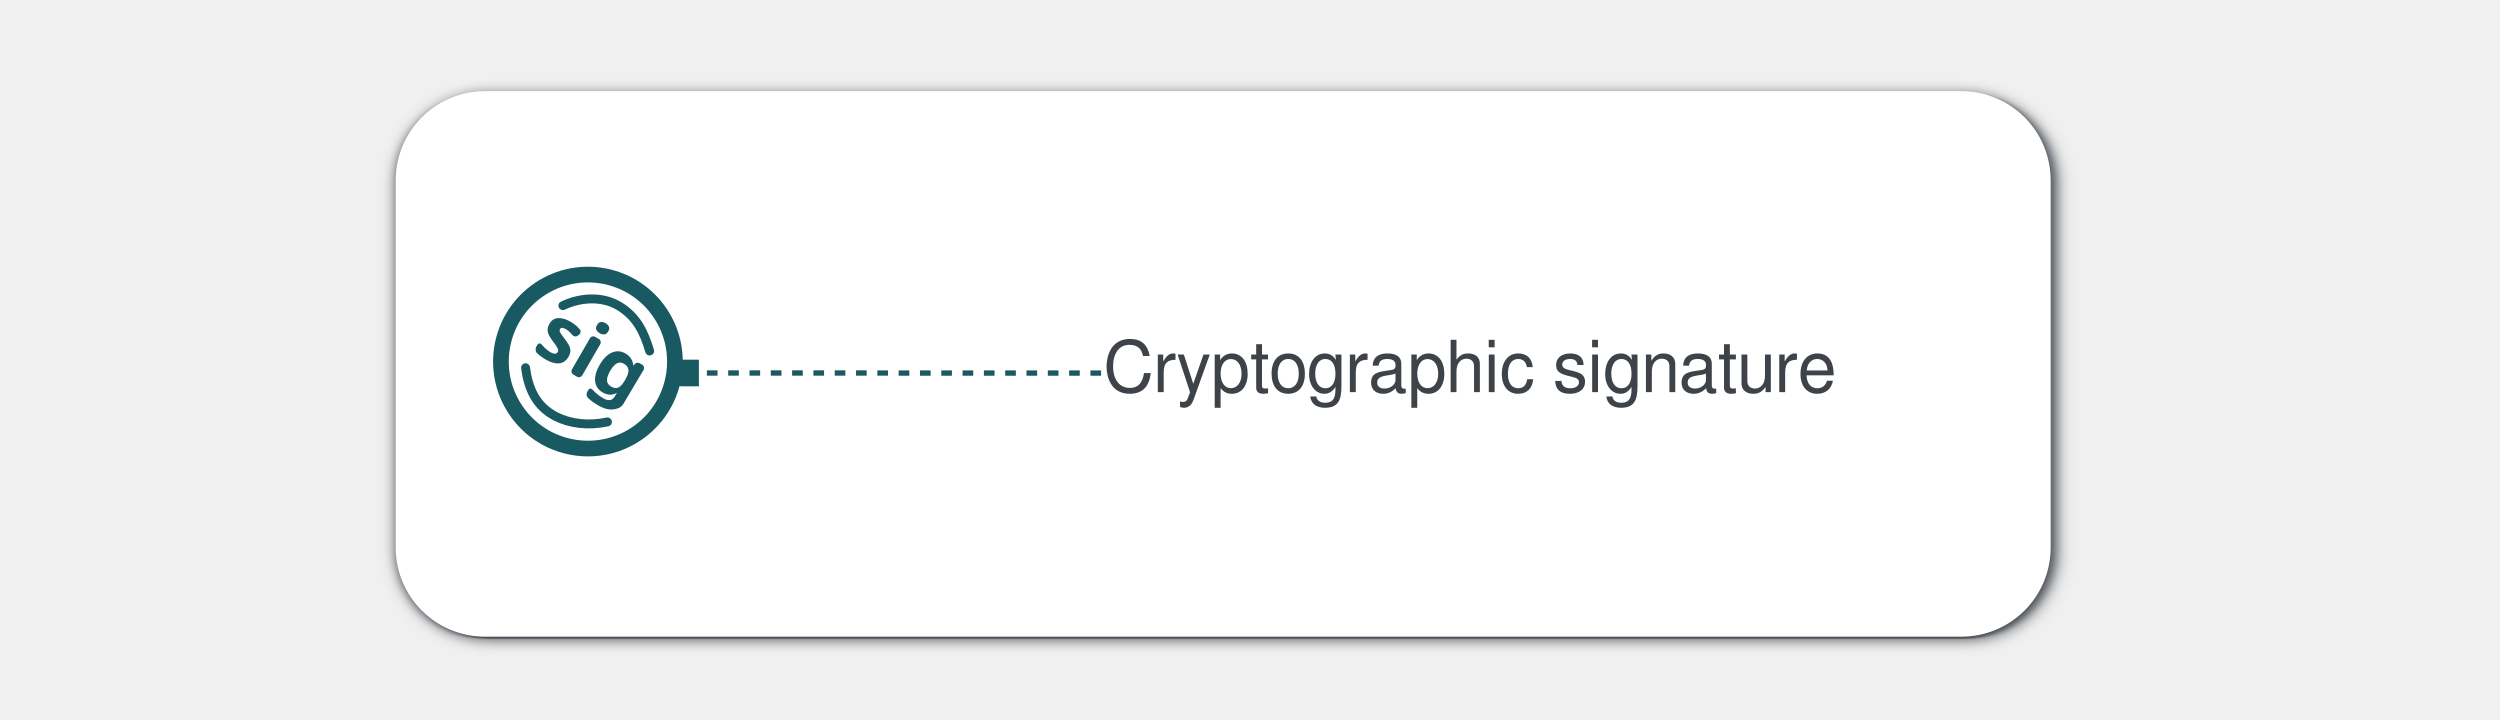
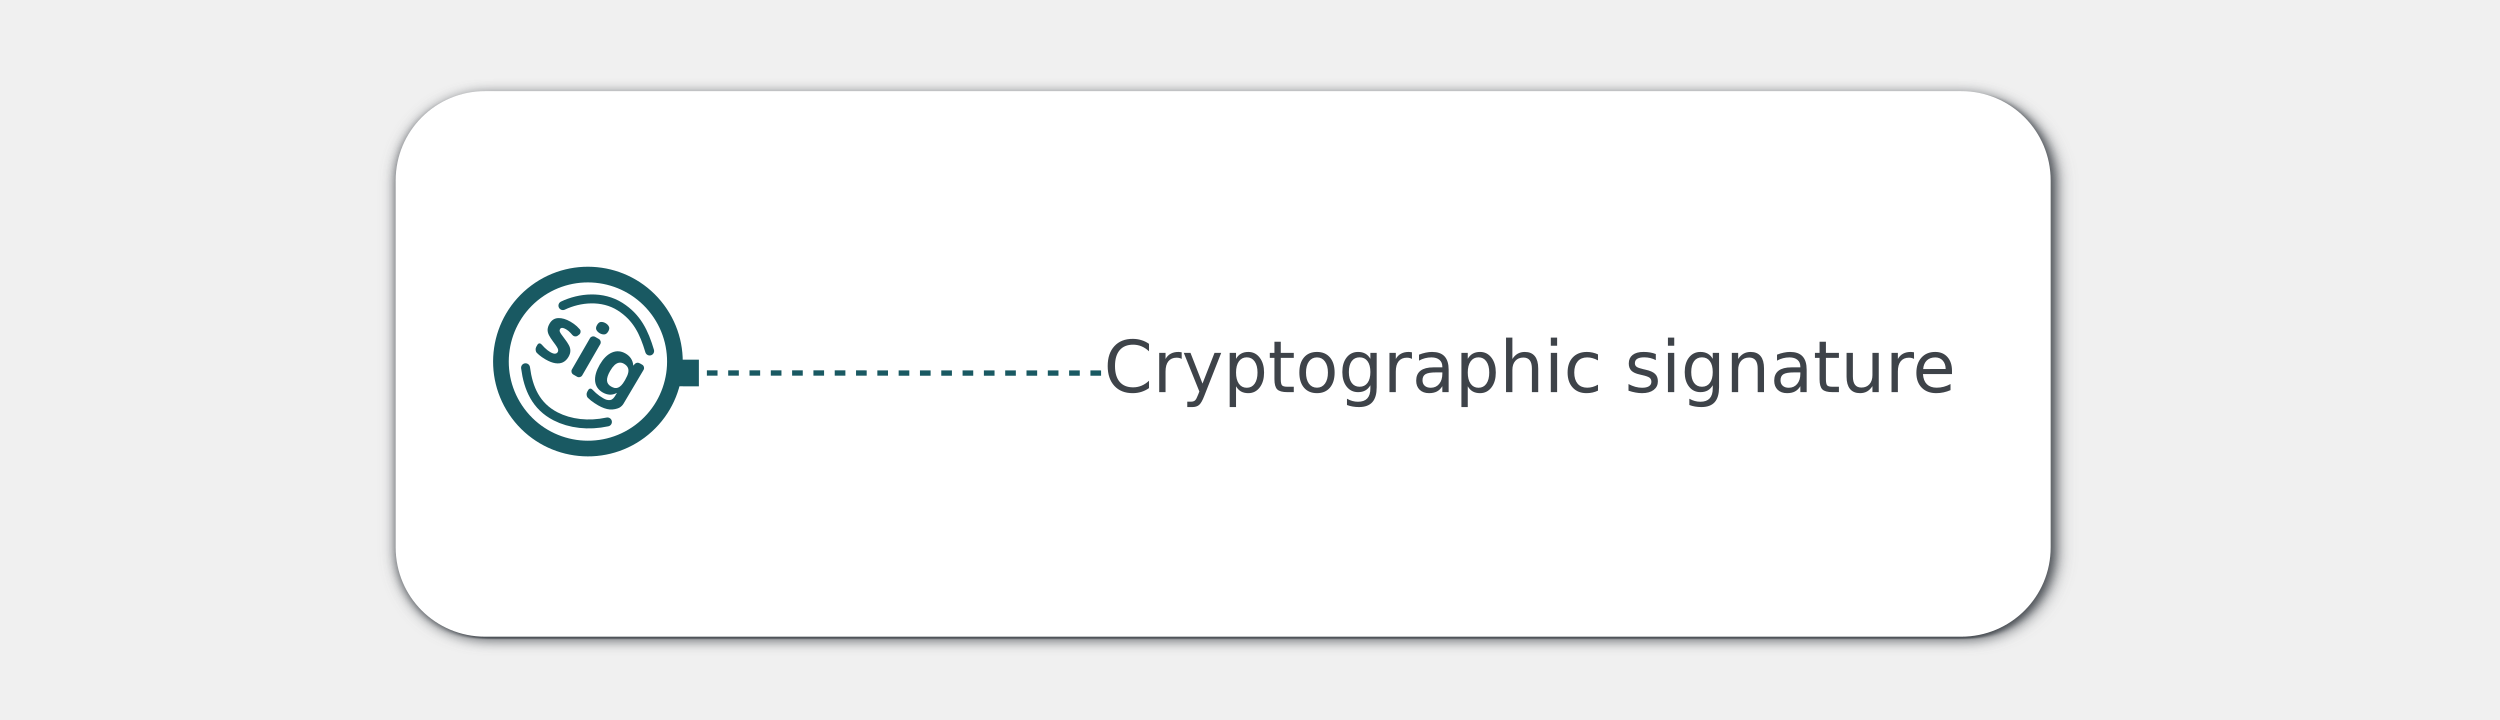
<svg xmlns="http://www.w3.org/2000/svg" viewBox="0 0 657.022 189.171" version="1.1" id="svg1" width="657.022" height="189.171" xml:space="preserve">
  <defs id="defs1">
    <linearGradient id="swatch251">
      <stop style="stop-color:#195962;stop-opacity:1;" offset="0" id="stop251" />
    </linearGradient>
    <marker style="overflow:visible" id="Square-4" refX="0" refY="0" orient="auto" markerWidth="1" markerHeight="1" viewBox="0 0 1 1" preserveAspectRatio="xMidYMid">
      <path transform="scale(0.5)" style="fill:context-stroke;fill-rule:evenodd;stroke:none" d="M -5,-5 V 5 H 5 V -5 Z" id="path18-3" />
    </marker>
    <filter style="color-interpolation-filters:sRGB" id="filter90-2-0-5" x="-0.019" y="-0.029" width="1.041" height="1.066">
      <feFlood result="flood" in="SourceGraphic" flood-opacity="0.796" flood-color="rgb(62,67,73)" id="feFlood89-3-6-2" />
      <feGaussianBlur result="blur" in="SourceGraphic" stdDeviation="2.132 0" id="feGaussianBlur89-7-8-5" />
      <feOffset result="offset" in="blur" dx="1" dy="1" id="feOffset89-5-9-4" />
      <feComposite result="comp1" operator="in" in="flood" in2="offset" id="feComposite89-9-2-7" />
      <feComposite result="fbSourceGraphic" operator="over" in="SourceGraphic" in2="comp1" id="feComposite90-2-6-4" />
      <feColorMatrix result="fbSourceGraphicAlpha" in="fbSourceGraphic" values="0 0 0 -1 0 0 0 0 -1 0 0 0 0 -1 0 0 0 0 1 0" id="feColorMatrix90-2-6-4" />
      <feFlood id="feFlood90-8-4-3" result="flood" in="fbSourceGraphic" flood-opacity="0.796" flood-color="rgb(62,67,73)" />
      <feGaussianBlur id="feGaussianBlur90-9-9-0" result="blur" in="fbSourceGraphic" stdDeviation="3" />
      <feOffset id="feOffset90-7-5-7" result="offset" in="blur" dx="1" dy="1" />
      <feComposite id="feComposite91-3-0-8" result="comp1" operator="in" in="flood" in2="offset" />
      <feComposite id="feComposite92-6-4-6" result="comp2" operator="over" in="fbSourceGraphic" in2="comp1" />
    </filter>
  </defs>
  <g id="layer18" style="display:inline" transform="translate(-2435.512,2102.386)">
    <g id="layer25">
      <path style="display:inline;fill:#ffffff;fill-opacity:1;stroke:none;stroke-width:1.312;stroke-linecap:butt;stroke-linejoin:miter;stroke-dasharray:none;stroke-dashoffset:0;stroke-opacity:1;paint-order:fill markers stroke;filter:url(#filter90-2-0-5)" id="rect65-7-3" width="642.644" height="250.328" x="825.708" y="875.026" transform="matrix(0.6768162,0,0,0.5727138,1980.642,-2579.568)" d="m 860.416,875.026 h 573.228 c 19.228,0 34.708,18.293 34.708,41.017 v 168.295 c 0,22.723 -15.48,41.017 -34.708,41.017 H 860.416 c -19.228,0 -34.708,-18.293 -34.708,-41.017 V 916.042 c 0,-22.723 15.48,-41.017 34.708,-41.017 z" ry="41.017" rx="34.708" />
      <g id="g10-8-7-3-0-9" transform="matrix(0.5505091,0.3333672,-0.3333672,0.5505091,2745.154,-2546.334)" style="display:inline;fill:#c83737;stroke-width:1.7;stroke-dasharray:none">
        <circle style="fill:#ffffff;fill-opacity:1;stroke:none;stroke-width:14.841;stroke-linecap:square;stroke-dasharray:none;stroke-dashoffset:0;stroke-opacity:1;paint-order:fill markers stroke" id="path73-6-7-4-9" cx="228.229" cy="841.32" transform="rotate(0.01535728)" r="33.172" />
        <path id="path3-6-9-0-8-3" style="font-variation-settings:'wght' 700;fill:none;stroke:#195962;stroke-width:6.402;stroke-linecap:round;stroke-linejoin:round;paint-order:markers fill stroke" d="m 563.525,693.289 a 35.521,35.521 0 0 1 -35.521,35.521 35.521,35.521 0 0 1 -35.521,-35.521 35.521,35.521 0 0 1 35.521,-35.521 35.521,35.521 0 0 1 35.521,35.521 z" transform="rotate(22.15226)" />
        <g id="g9-2-1-6-0-6" transform="translate(-1.321944,-1.602773)">
          <path d="m 221.151,845.272 c 0.025,1.194 -0.237,2.221 -0.784,3.079 -0.548,0.837 -1.382,1.484 -2.502,1.941 -1.12,0.457 -2.516,0.703 -4.188,0.737 -1.238,0.025 -2.303,-0.04 -3.197,-0.195 -0.41,-0.061 -0.82,-0.145 -1.23,-0.252 -0.819,-0.213 -1.47,-1.161 -1.488,-2.007 l -0.019,-0.942 c -0.017,-0.846 0.598,-1.255 1.402,-0.991 0.541,0.178 1.102,0.335 1.683,0.47 1.113,0.26 2.093,0.381 2.94,0.363 0.955,-0.02 1.626,-0.175 2.011,-0.465 0.407,-0.291 0.606,-0.664 0.596,-1.12 -0.006,-0.304 -0.099,-0.574 -0.277,-0.809 -0.157,-0.236 -0.51,-0.5 -1.059,-0.793 -0.549,-0.293 -1.404,-0.666 -2.564,-1.121 -1.117,-0.455 -2.039,-0.903 -2.765,-1.345 -0.726,-0.463 -1.27,-1.017 -1.631,-1.661 -0.361,-0.666 -0.552,-1.498 -0.572,-2.497 -0.034,-1.65 0.581,-2.901 1.846,-3.752 1.264,-0.851 2.96,-1.299 5.088,-1.342 1.107,-0.023 2.163,0.064 3.166,0.261 0.552,0.108 1.116,0.259 1.69,0.453 0.802,0.27 1.174,1.197 0.861,1.983 l -0.265,0.666 c -0.313,0.787 -1.2,1.163 -2.002,0.892 -0.361,-0.122 -0.713,-0.232 -1.057,-0.329 -0.787,-0.245 -1.582,-0.359 -2.386,-0.342 -0.717,0.015 -1.257,0.124 -1.623,0.326 -0.343,0.203 -0.511,0.499 -0.503,0.89 0.006,0.282 0.098,0.541 0.277,0.776 0.2,0.213 0.563,0.445 1.089,0.695 0.548,0.249 1.348,0.581 2.399,0.994 1.029,0.392 1.917,0.808 2.665,1.249 0.747,0.419 1.323,0.961 1.728,1.626 0.426,0.643 0.65,1.496 0.672,2.56 z m 8.406,-11.152 0.301,14.719 c 0.017,0.846 -0.655,1.546 -1.501,1.564 l -1.788,0.037 c -0.846,0.017 -1.546,-0.655 -1.564,-1.501 l -0.301,-14.719 c -0.017,-0.846 0.655,-1.546 1.501,-1.564 l 1.788,-0.037 c 0.846,-0.017 1.546,0.655 1.564,1.501 z m -2.584,-8.453 c 0.717,-0.015 1.339,0.146 1.867,0.483 0.528,0.315 0.801,0.929 0.82,1.841 0.018,0.89 -0.23,1.514 -0.744,1.873 -0.514,0.358 -1.129,0.544 -1.846,0.559 -0.738,0.015 -1.372,-0.146 -1.9,-0.482 -0.507,-0.337 -0.769,-0.951 -0.787,-1.841 -0.019,-0.912 0.218,-1.536 0.711,-1.872 0.514,-0.358 1.14,-0.545 1.878,-0.56 z m 13.392,6.373 c 1.086,-0.022 2.067,0.175 2.945,0.591 0.877,0.416 1.629,1.053 2.255,1.909 l 0.13,-0.003 c 0.053,-1.622 0.927,-2.075 1.825,-2.093 l 1.039,-0.021 c 0.846,-0.017 1.546,0.655 1.564,1.501 l 0.15,16.176 c 0.006,0.639 -0.235,1.623 -0.665,2.284 -0.43,0.66 -1.62,1.938 -2.932,2.551 -1.312,0.635 -2.945,0.973 -4.899,1.013 -1.259,0.026 -2.433,-0.026 -3.522,-0.156 -0.564,-0.069 -1.123,-0.171 -1.677,-0.307 -0.822,-0.202 -1.48,-1.129 -1.498,-1.975 l -0.017,-0.811 c -0.017,-0.846 0.605,-1.272 1.417,-1.034 0.633,0.186 1.275,0.333 1.927,0.442 1.177,0.215 2.374,0.31 3.59,0.285 1.259,-0.026 1.981,-0.203 2.813,-0.83 0.832,-0.628 0.893,-1.808 0.886,-2.767 -0.007,-0.96 -0.011,-0.896 0.005,-1.2 l -0.093,0.142 c -0.589,0.946 -1.302,1.634 -2.141,2.064 -0.838,0.43 -1.79,0.656 -2.854,0.678 -2.106,0.043 -3.773,-0.726 -5,-2.309 -1.206,-1.605 -1.838,-3.851 -1.898,-6.739 -0.06,-2.91 0.502,-5.191 1.685,-6.845 1.183,-1.653 2.838,-2.502 4.966,-2.546 z m 1.612,3.91 c -0.76,0.016 -1.396,0.235 -1.909,0.658 -0.491,0.401 -0.859,1.006 -1.103,1.815 -0.223,0.787 -0.322,1.777 -0.298,2.971 0.036,1.781 0.346,3.11 0.929,3.989 0.582,0.857 1.471,1.273 2.665,1.249 0.63,-0.013 1.171,-0.1 1.624,-0.261 0.452,-0.183 0.816,-0.462 1.091,-0.837 0.296,-0.397 0.514,-0.901 0.653,-1.512 0.14,-0.611 0.2,-1.351 0.183,-2.219 l -0.012,-0.586 c -0.026,-1.281 -0.178,-2.31 -0.454,-3.086 -0.277,-0.776 -0.69,-1.333 -1.24,-1.669 -0.55,-0.358 -1.26,-0.528 -2.128,-0.51 z" style="font-size:13.26px;font-family:'Noto Sans';-inkscape-font-specification:'Noto Sans, @wght=700';font-variation-settings:'wght' 700;display:inline;fill:#195962;stroke-width:10.859;stroke-linecap:round;stroke-linejoin:round;paint-order:markers fill stroke" id="path1-2-8-1-9-4-0" />
          <path id="path4-4-9-2-29-5" style="font-variation-settings:'wght' 700;display:inline;fill:none;stroke:#195962;stroke-width:3.648;stroke-linecap:round;stroke-linejoin:round;stroke-opacity:1;paint-order:markers fill stroke" d="m 208.36,828.561 c 4.202,-6.402 11.679,-11.915 20.2,-11.73 8.206,0.178 13.833,3.914 19.701,9.241" />
          <path id="path4-6-7-0-1-61-0" style="font-variation-settings:'wght' 700;display:inline;fill:none;stroke:#195962;stroke-width:3.648;stroke-linecap:round;stroke-linejoin:round;stroke-opacity:1;paint-order:markers fill stroke" d="m 248.514,859.77 c -5.733,5.43 -12.714,8.566 -19.296,9.021 -8.966,0.62 -15.419,-3.919 -20.768,-10.625" />
        </g>
      </g>
      <path style="display:inline;fill:none;fill-opacity:1;stroke:#195962;stroke-width:1.4;stroke-linecap:butt;stroke-linejoin:miter;stroke-dasharray:2.8, 2.8;stroke-dashoffset:0;stroke-opacity:1;marker-start:url(#Square-4);paint-order:fill markers stroke" d="m 2615.686,-2004.363 110.249,0.03" id="path252-3" />
-       <path style="font-weight:500;font-size:18.667px;font-family:Montserrat;-inkscape-font-specification:'Montserrat Medium';font-variation-settings:'wght' 500;fill:#3e4349;stroke-width:1.7;stroke-linecap:round;stroke-linejoin:round;paint-order:markers fill stroke" d="m 2755.41,-1984.87 c 0,2.781 1.232,7.075 6.141,7.075 3.323,0 5.189,-1.792 5.6,-5.395 h -1.792 c -0.411,2.576 -1.512,3.864 -3.789,3.864 -2.707,0 -4.424,-2.165 -4.424,-5.563 0,-3.491 1.643,-5.637 4.275,-5.637 2.203,0 3.285,1.008 3.677,2.912 h 1.773 c -0.541,-2.987 -2.259,-4.443 -5.245,-4.443 -4.965,0 -6.216,4.349 -6.216,7.187 z m 18.312,-1.773 v -1.587 c -0.261,-0.037 -0.392,-0.056 -0.597,-0.056 -1.008,0 -1.773,0.597 -2.669,2.053 v -1.773 h -1.437 v 9.781 h 1.568 v -5.077 c 0,-2.744 1.251,-3.304 3.136,-3.341 z m 7.429,-1.363 -2.707,7.616 -2.501,-7.616 h -1.661 l 3.304,9.819 -0.597,1.549 c -0.261,0.691 -0.597,0.952 -1.251,0.952 -0.224,0 -0.485,-0.037 -0.821,-0.112 v 1.4 c 0.317,0.168 0.635,0.243 1.045,0.243 1.064,0 1.979,-0.579 2.52,-2.016 l 4.349,-11.835 z m 2.987,13.851 h 1.568 v -5.096 c 0.821,1.008 1.736,1.456 3.005,1.456 2.52,0 4.181,-2.035 4.181,-5.152 0,-3.285 -1.605,-5.339 -4.2,-5.339 -1.325,0 -2.389,0.597 -3.117,1.755 v -1.475 h -1.437 z m 4.293,-12.675 c 1.717,0 2.837,1.512 2.837,3.845 0,2.221 -1.139,3.733 -2.837,3.733 -1.643,0 -2.725,-1.493 -2.725,-3.789 0,-2.296 1.083,-3.789 2.725,-3.789 z m 9.875,-1.176 h -1.605 v -2.688 h -1.549 v 2.688 h -1.325 v 1.269 h 1.325 v 7.392 c 0,0.989 0.672,1.549 1.885,1.549 0.373,0 0.747,-0.037 1.269,-0.131 v -1.307 c -0.205,0.056 -0.448,0.075 -0.747,0.075 -0.672,0 -0.859,-0.187 -0.859,-0.877 v -6.701 h 1.605 z m 5.339,-0.28 c -2.744,0 -4.405,1.96 -4.405,5.245 0,3.285 1.643,5.245 4.424,5.245 2.744,0 4.424,-1.96 4.424,-5.171 0,-3.379 -1.624,-5.32 -4.443,-5.32 z m 0.019,1.437 c 1.755,0 2.8,1.437 2.8,3.864 0,2.296 -1.083,3.752 -2.8,3.752 -1.736,0 -2.8,-1.437 -2.8,-3.808 0,-2.352 1.064,-3.808 2.8,-3.808 z m 9.576,9.053 c 1.232,0 2.091,-0.523 2.968,-1.755 v 0.504 c 0,2.24 -0.523,3.584 -2.725,3.584 -0.485,0 -2.109,-0.056 -2.371,-1.643 h -1.587 c 0.168,1.848 1.605,2.949 3.901,2.949 3.715,0 4.368,-2.277 4.368,-5.675 v -8.176 h -1.624 l 0.187,1.419 c -0.784,-1.157 -1.736,-1.699 -2.987,-1.699 -2.483,0 -4.163,2.165 -4.163,5.339 0,3.192 1.811,5.152 4.032,5.152 z m 0.299,-9.053 c 1.68,0 2.669,1.419 2.669,3.864 0,2.333 -1.008,3.752 -2.651,3.752 -1.699,0 -2.725,-1.437 -2.725,-3.808 0,-2.352 1.045,-3.808 2.707,-3.808 z m 11.2,0.205 v -1.587 c -0.261,-0.037 -0.392,-0.056 -0.597,-0.056 -1.008,0 -1.773,0.597 -2.669,2.053 v -1.773 h -1.437 v 9.781 h 1.568 v -5.077 c 0,-2.744 1.251,-3.304 3.136,-3.341 z m 1.363,1.531 h 1.568 c 0.131,-1.195 0.84,-1.736 2.296,-1.736 1.4,0 2.184,0.523 2.184,1.456 v 0.411 c 0,0.653 -0.392,0.933 -1.624,1.083 -2.856,0.373 -4.853,0.597 -4.853,3.211 0,1.773 1.232,2.893 3.211,2.893 1.232,0 2.221,-0.429 3.323,-1.437 0.112,0.989 0.597,1.437 1.605,1.437 0.317,0 0.56,-0.037 1.064,-0.168 v -1.176 c -0.168,0.037 -0.243,0.037 -0.336,0.037 -0.541,0 -0.84,-0.28 -0.84,-0.765 v -5.749 c 0,-1.736 -1.269,-2.669 -3.677,-2.669 -1.755,0 -3.827,0.523 -3.92,3.173 z m 3.117,5.955 c -1.213,0 -1.923,-0.579 -1.923,-1.568 0,-2.147 3.267,-1.605 4.853,-2.333 v 1.755 c 0,0.933 -1.083,2.147 -2.931,2.147 z m 7.149,5.003 h 1.568 v -5.096 c 0.821,1.008 1.736,1.456 3.005,1.456 2.52,0 4.181,-2.035 4.181,-5.152 0,-3.285 -1.605,-5.339 -4.2,-5.339 -1.325,0 -2.389,0.597 -3.117,1.755 v -1.475 h -1.437 z m 4.293,-12.675 c 1.717,0 2.837,1.512 2.837,3.845 0,2.221 -1.139,3.733 -2.837,3.733 -1.643,0 -2.725,-1.493 -2.725,-3.789 0,-2.296 1.083,-3.789 2.725,-3.789 z m 12.357,1.829 v 6.776 h 1.549 v -7.392 c 0,-1.643 -1.176,-2.669 -3.08,-2.669 -1.381,0 -2.221,0.429 -3.136,1.624 v -5.171 h -1.549 v 13.608 h 1.549 v -5.395 c 0,-1.997 1.045,-3.304 2.651,-3.304 0.803,0 2.016,0.392 2.016,1.923 z m 5.469,-3.005 h -1.549 v 9.781 h 1.549 z m 0,-3.827 h -1.568 v 1.96 h 1.568 z m 10.117,7.112 c -0.187,-2.333 -1.624,-3.565 -3.864,-3.565 -2.632,0 -4.349,2.091 -4.349,5.339 0,3.155 1.68,5.152 4.331,5.152 2.333,0 3.808,-1.4 3.995,-3.789 h -1.568 c -0.261,1.568 -1.064,2.352 -2.389,2.352 -1.717,0 -2.744,-1.4 -2.744,-3.715 0,-2.445 1.008,-3.901 2.707,-3.901 1.307,0 2.128,0.765 2.315,2.128 z m 7.616,3.584 h -1.643 c 0.075,2.259 1.344,3.341 3.901,3.341 2.464,0 4.032,-1.213 4.032,-3.099 0,-1.456 -0.821,-2.259 -2.763,-2.725 l -1.493,-0.355 c -1.269,-0.299 -1.811,-0.709 -1.811,-1.4 0,-0.896 0.803,-1.475 2.072,-1.475 1.251,0 1.923,0.541 1.96,1.568 h 1.643 c -0.019,-1.923 -1.288,-3.005 -3.547,-3.005 -2.277,0 -3.752,1.176 -3.752,2.987 0,1.531 0.784,2.259 3.099,2.819 l 1.456,0.355 c 1.083,0.261 1.512,0.653 1.512,1.363 0,0.915 -0.915,1.531 -2.277,1.531 -1.904,0 -2.259,-0.952 -2.389,-1.904 z m 9.725,-6.869 h -1.549 v 9.781 h 1.549 z m 0,-3.827 h -1.568 v 1.96 h 1.568 z m 5.936,14.037 c 1.232,0 2.091,-0.523 2.968,-1.755 v 0.504 c 0,2.24 -0.523,3.584 -2.725,3.584 -0.485,0 -2.109,-0.056 -2.371,-1.643 h -1.587 c 0.168,1.848 1.605,2.949 3.901,2.949 3.715,0 4.368,-2.277 4.368,-5.675 v -8.176 h -1.624 l 0.187,1.419 c -0.784,-1.157 -1.736,-1.699 -2.987,-1.699 -2.483,0 -4.163,2.165 -4.163,5.339 0,3.192 1.811,5.152 4.032,5.152 z m 0.299,-9.053 c 1.68,0 2.669,1.419 2.669,3.864 0,2.333 -1.008,3.752 -2.651,3.752 -1.699,0 -2.725,-1.437 -2.725,-3.808 0,-2.352 1.045,-3.808 2.707,-3.808 z m 6.496,-1.157 v 9.781 h 1.568 v -5.395 c 0,-1.997 1.045,-3.304 2.651,-3.304 1.232,0 2.016,0.747 2.016,1.923 v 6.776 h 1.549 v -7.392 c 0,-1.624 -1.213,-2.669 -3.099,-2.669 -1.456,0 -2.389,0.56 -3.248,1.923 v -1.643 z m 9.893,2.893 h 1.568 c 0.131,-1.195 0.84,-1.736 2.296,-1.736 1.4,0 2.184,0.523 2.184,1.456 v 0.411 c 0,0.653 -0.392,0.933 -1.624,1.083 -2.856,0.373 -4.853,0.597 -4.853,3.211 0,1.773 1.232,2.893 3.211,2.893 1.232,0 2.221,-0.429 3.323,-1.437 0.112,0.989 0.597,1.437 1.605,1.437 0.317,0 0.56,-0.037 1.064,-0.168 v -1.176 c -0.168,0.037 -0.243,0.037 -0.336,0.037 -0.541,0 -0.84,-0.28 -0.84,-0.765 v -5.749 c 0,-1.736 -1.269,-2.669 -3.677,-2.669 -1.755,0 -3.827,0.523 -3.92,3.173 z m 3.117,5.955 c -1.213,0 -1.923,-0.579 -1.923,-1.568 0,-2.147 3.267,-1.605 4.853,-2.333 v 1.755 c 0,0.933 -1.083,2.147 -2.931,2.147 z m 10.883,-8.848 h -1.605 v -2.688 h -1.549 v 2.688 h -1.325 v 1.269 h 1.325 v 7.392 c 0,0.989 0.672,1.549 1.885,1.549 0.373,0 0.747,-0.037 1.269,-0.131 v -1.307 c -0.205,0.056 -0.448,0.075 -0.747,0.075 -0.672,0 -0.859,-0.187 -0.859,-0.877 v -6.701 h 1.605 z m 9.277,9.781 v -9.781 h -1.549 v 5.544 c 0,1.997 -1.045,3.304 -2.669,3.304 -1.232,0 -2.016,-0.747 -2.016,-1.923 v -6.925 h -1.549 v 7.541 c 0,1.624 1.213,2.669 3.117,2.669 1.437,0 2.352,-0.504 3.267,-1.792 v 1.363 z m 6.944,-8.419 v -1.587 c -0.261,-0.037 -0.392,-0.056 -0.597,-0.056 -1.008,0 -1.773,0.597 -2.669,2.053 v -1.773 h -1.437 v 9.781 h 1.568 v -5.077 c 0,-2.744 1.251,-3.304 3.136,-3.341 z m 9.763,4.051 c 0,-3.547 -1.325,-5.693 -4.349,-5.693 -2.725,0 -4.48,2.091 -4.48,5.301 0,3.211 1.699,5.189 4.443,5.189 2.24,0 3.789,-1.269 4.181,-3.397 h -1.568 c -0.429,1.288 -1.307,1.96 -2.557,1.96 -1.811,0 -2.837,-1.363 -2.875,-3.36 z m -7.168,-1.269 c 0.131,-1.811 1.232,-2.987 2.8,-2.987 1.605,0 2.707,1.307 2.707,2.987 z" id="text11-2-8-02-9-7" transform="scale(0.9894443,1.010668)" aria-label="Cryptographic signature" />
+       <path style="font-weight:500;font-size:18.667px;font-family:Montserrat;-inkscape-font-specification:'Montserrat Medium';font-variation-settings:'wght' 500;fill:#3e4349;stroke-width:1.7;stroke-linecap:round;stroke-linejoin:round;paint-order:markers fill stroke" d="m 2766.686,-1990.784 v 1.941 q -0.93,-0.866 -1.987,-1.294 -1.048,-0.428 -2.233,-0.428 -2.333,0 -3.573,1.431 -1.24,1.422 -1.24,4.12 0,2.689 1.24,4.12 1.24,1.422 3.573,1.422 1.185,0 2.233,-0.428 1.057,-0.428 1.987,-1.294 v 1.923 q -0.966,0.656 -2.051,0.984 -1.075,0.328 -2.279,0.328 -3.09,0 -4.867,-1.887 -1.777,-1.896 -1.777,-5.168 0,-3.281 1.777,-5.168 1.777,-1.896 4.867,-1.896 1.221,0 2.297,0.328 1.085,0.319 2.033,0.966 z m 8.686,3.919 q -0.283,-0.164 -0.62,-0.237 -0.328,-0.082 -0.729,-0.082 -1.422,0 -2.188,0.93 -0.756,0.921 -0.756,2.652 v 5.378 h -1.686 v -10.208 h 1.686 v 1.586 q 0.529,-0.93 1.376,-1.376 0.848,-0.456 2.06,-0.456 0.173,0 0.383,0.027 0.21,0.018 0.465,0.064 z m 6.006,9.589 q -0.711,1.823 -1.385,2.379 -0.674,0.556 -1.805,0.556 h -1.34 v -1.404 h 0.984 q 0.693,0 1.076,-0.328 0.383,-0.328 0.848,-1.55 l 0.301,-0.766 -4.129,-10.044 h 1.777 l 3.19,7.984 3.19,-7.984 h 1.777 z m 8.422,-2.479 v 5.414 h -1.686 v -14.091 h 1.686 v 1.55 q 0.529,-0.911 1.331,-1.349 0.811,-0.447 1.932,-0.447 1.859,0 3.017,1.477 1.167,1.476 1.167,3.883 0,2.406 -1.167,3.883 -1.158,1.477 -3.017,1.477 -1.121,0 -1.932,-0.438 -0.802,-0.447 -1.331,-1.358 z m 5.706,-3.564 q 0,-1.85 -0.766,-2.898 -0.756,-1.057 -2.087,-1.057 -1.331,0 -2.096,1.057 -0.756,1.048 -0.756,2.898 0,1.85 0.756,2.908 0.766,1.048 2.096,1.048 1.331,0 2.087,-1.048 0.766,-1.057 0.766,-2.908 z m 6.18,-8.012 v 2.898 h 3.454 v 1.303 h -3.454 v 5.542 q 0,1.249 0.337,1.604 0.346,0.355 1.395,0.355 h 1.723 v 1.404 h -1.723 q -1.941,0 -2.68,-0.72 -0.738,-0.729 -0.738,-2.643 v -5.542 h -1.23 v -1.303 h 1.23 v -2.898 z m 9.616,4.074 q -1.349,0 -2.133,1.057 -0.784,1.048 -0.784,2.88 0,1.832 0.775,2.889 0.784,1.048 2.142,1.048 1.34,0 2.124,-1.057 0.784,-1.057 0.784,-2.88 0,-1.814 -0.784,-2.871 -0.784,-1.066 -2.124,-1.066 z m 0,-1.422 q 2.188,0 3.436,1.422 1.249,1.422 1.249,3.938 0,2.506 -1.249,3.938 -1.249,1.422 -3.436,1.422 -2.197,0 -3.445,-1.422 -1.24,-1.431 -1.24,-3.938 0,-2.516 1.24,-3.938 1.249,-1.422 3.445,-1.422 z m 14.182,5.232 q 0,-1.823 -0.756,-2.825 -0.747,-1.003 -2.106,-1.003 -1.349,0 -2.106,1.003 -0.747,1.003 -0.747,2.825 0,1.814 0.747,2.816 0.756,1.003 2.106,1.003 1.358,0 2.106,-1.003 0.756,-1.003 0.756,-2.816 z m 1.677,3.956 q 0,2.607 -1.158,3.874 -1.158,1.276 -3.546,1.276 -0.884,0 -1.668,-0.137 -0.784,-0.128 -1.522,-0.401 v -1.631 q 0.738,0.401 1.458,0.593 0.72,0.191 1.468,0.191 1.65,0 2.47,-0.866 0.82,-0.857 0.82,-2.598 v -0.829 q -0.52,0.902 -1.331,1.349 -0.811,0.447 -1.941,0.447 -1.878,0 -3.026,-1.431 -1.149,-1.431 -1.149,-3.792 0,-2.37 1.149,-3.801 1.148,-1.431 3.026,-1.431 1.13,0 1.941,0.447 0.811,0.447 1.331,1.349 v -1.55 h 1.677 z m 9.37,-7.374 q -0.283,-0.164 -0.62,-0.237 -0.328,-0.082 -0.729,-0.082 -1.422,0 -2.188,0.93 -0.756,0.921 -0.756,2.652 v 5.378 h -1.686 v -10.208 h 1.686 v 1.586 q 0.529,-0.93 1.376,-1.376 0.848,-0.456 2.06,-0.456 0.173,0 0.383,0.027 0.21,0.018 0.465,0.064 z m 6.398,3.509 q -2.033,0 -2.816,0.465 -0.784,0.465 -0.784,1.586 0,0.893 0.583,1.422 0.592,0.519 1.604,0.519 1.395,0 2.233,-0.984 0.848,-0.994 0.848,-2.634 v -0.374 z m 3.345,-0.693 v 5.824 h -1.677 v -1.55 q -0.574,0.93 -1.431,1.376 -0.857,0.438 -2.096,0.438 -1.568,0 -2.497,-0.875 -0.92,-0.884 -0.92,-2.361 0,-1.723 1.148,-2.598 1.158,-0.875 3.445,-0.875 h 2.352 v -0.164 q 0,-1.158 -0.766,-1.786 -0.757,-0.638 -2.133,-0.638 -0.875,0 -1.704,0.21 -0.829,0.21 -1.595,0.629 v -1.55 q 0.92,-0.355 1.786,-0.529 0.866,-0.182 1.686,-0.182 2.215,0 3.309,1.149 1.094,1.148 1.094,3.482 z m 5.077,4.293 v 5.414 h -1.686 v -14.091 h 1.686 v 1.55 q 0.529,-0.911 1.331,-1.349 0.811,-0.447 1.932,-0.447 1.859,0 3.017,1.477 1.167,1.476 1.167,3.883 0,2.406 -1.167,3.883 -1.158,1.477 -3.017,1.477 -1.121,0 -1.932,-0.438 -0.802,-0.447 -1.331,-1.358 z m 5.706,-3.564 q 0,-1.85 -0.766,-2.898 -0.756,-1.057 -2.087,-1.057 -1.331,0 -2.096,1.057 -0.756,1.048 -0.756,2.898 0,1.85 0.756,2.908 0.766,1.048 2.096,1.048 1.331,0 2.087,-1.048 0.766,-1.057 0.766,-2.908 z m 13.007,-1.066 v 6.162 h -1.677 v -6.107 q 0,-1.449 -0.565,-2.169 -0.565,-0.72 -1.695,-0.72 -1.358,0 -2.142,0.866 -0.784,0.866 -0.784,2.361 v 5.77 h -1.686 v -14.182 h 1.686 v 5.56 q 0.602,-0.92 1.413,-1.376 0.82,-0.456 1.887,-0.456 1.759,0 2.661,1.094 0.902,1.085 0.902,3.199 z m 3.345,-4.047 h 1.677 v 10.208 h -1.677 z m 0,-3.974 h 1.677 v 2.124 h -1.677 z m 12.533,4.366 v 1.568 q -0.711,-0.392 -1.431,-0.583 -0.711,-0.201 -1.44,-0.201 -1.631,0 -2.534,1.039 -0.902,1.03 -0.902,2.898 0,1.869 0.902,2.908 0.902,1.03 2.534,1.03 0.729,0 1.44,-0.191 0.72,-0.201 1.431,-0.593 v 1.55 q -0.702,0.328 -1.458,0.492 -0.747,0.164 -1.595,0.164 -2.306,0 -3.664,-1.449 -1.358,-1.449 -1.358,-3.91 0,-2.497 1.367,-3.928 1.376,-1.431 3.764,-1.431 0.775,0 1.513,0.164 0.738,0.155 1.431,0.474 z m 15.358,-0.091 v 1.586 q -0.711,-0.365 -1.476,-0.547 -0.766,-0.182 -1.586,-0.182 -1.249,0 -1.878,0.383 -0.62,0.383 -0.62,1.148 0,0.583 0.447,0.921 0.447,0.328 1.796,0.629 l 0.574,0.128 q 1.786,0.383 2.534,1.085 0.756,0.693 0.756,1.941 0,1.422 -1.13,2.251 -1.121,0.829 -3.09,0.829 -0.82,0 -1.714,-0.164 -0.884,-0.155 -1.869,-0.474 v -1.732 q 0.93,0.483 1.832,0.729 0.902,0.237 1.786,0.237 1.185,0 1.823,-0.401 0.638,-0.41 0.638,-1.149 0,-0.683 -0.465,-1.048 -0.456,-0.365 -2.014,-0.702 l -0.583,-0.137 q -1.559,-0.328 -2.251,-1.003 -0.693,-0.684 -0.693,-1.869 0,-1.44 1.021,-2.224 1.021,-0.784 2.898,-0.784 0.93,0 1.75,0.137 0.82,0.137 1.513,0.41 z m 3.217,-0.301 h 1.677 v 10.208 h -1.677 z m 0,-3.974 h 1.677 v 2.124 h -1.677 z m 11.904,8.96 q 0,-1.823 -0.756,-2.825 -0.747,-1.003 -2.105,-1.003 -1.349,0 -2.106,1.003 -0.747,1.003 -0.747,2.825 0,1.814 0.747,2.816 0.756,1.003 2.106,1.003 1.358,0 2.105,-1.003 0.756,-1.003 0.756,-2.816 z m 1.677,3.956 q 0,2.607 -1.157,3.874 -1.158,1.276 -3.546,1.276 -0.884,0 -1.668,-0.137 -0.784,-0.128 -1.522,-0.401 v -1.631 q 0.738,0.401 1.458,0.593 0.72,0.191 1.468,0.191 1.65,0 2.47,-0.866 0.82,-0.857 0.82,-2.598 v -0.829 q -0.519,0.902 -1.331,1.349 -0.811,0.447 -1.941,0.447 -1.878,0 -3.026,-1.431 -1.148,-1.431 -1.148,-3.792 0,-2.37 1.148,-3.801 1.149,-1.431 3.026,-1.431 1.13,0 1.941,0.447 0.811,0.447 1.331,1.349 v -1.55 h 1.677 z m 11.94,-4.894 v 6.162 h -1.677 v -6.107 q 0,-1.449 -0.565,-2.169 -0.565,-0.72 -1.695,-0.72 -1.358,0 -2.142,0.866 -0.784,0.866 -0.784,2.361 v 5.77 h -1.686 v -10.208 h 1.686 v 1.586 q 0.602,-0.92 1.413,-1.376 0.82,-0.456 1.887,-0.456 1.759,0 2.662,1.094 0.902,1.085 0.902,3.199 z m 7.984,1.03 q -2.033,0 -2.816,0.465 -0.784,0.465 -0.784,1.586 0,0.893 0.583,1.422 0.593,0.519 1.604,0.519 1.395,0 2.233,-0.984 0.848,-0.994 0.848,-2.634 v -0.374 z m 3.345,-0.693 v 5.824 h -1.677 v -1.55 q -0.574,0.93 -1.431,1.376 -0.857,0.438 -2.096,0.438 -1.568,0 -2.497,-0.875 -0.921,-0.884 -0.921,-2.361 0,-1.723 1.148,-2.598 1.158,-0.875 3.445,-0.875 h 2.352 v -0.164 q 0,-1.158 -0.766,-1.786 -0.756,-0.638 -2.133,-0.638 -0.875,0 -1.704,0.21 -0.829,0.21 -1.595,0.629 v -1.55 q 0.921,-0.355 1.786,-0.529 0.866,-0.182 1.686,-0.182 2.215,0 3.309,1.149 1.094,1.148 1.094,3.482 z m 5.113,-7.282 v 2.898 h 3.454 v 1.303 h -3.454 v 5.542 q 0,1.249 0.337,1.604 0.346,0.355 1.395,0.355 h 1.723 v 1.404 h -1.723 q -1.942,0 -2.68,-0.72 -0.738,-0.729 -0.738,-2.643 v -5.542 h -1.23 v -1.303 h 1.23 v -2.898 z m 5.487,9.078 v -6.18 h 1.677 v 6.116 q 0,1.449 0.565,2.178 0.565,0.72 1.695,0.72 1.358,0 2.142,-0.866 0.793,-0.866 0.793,-2.361 v -5.788 h 1.677 v 10.208 h -1.677 v -1.568 q -0.611,0.93 -1.422,1.385 -0.802,0.447 -1.869,0.447 -1.759,0 -2.671,-1.094 -0.911,-1.094 -0.911,-3.199 z m 4.22,-6.426 z m 13.699,1.814 q -0.283,-0.164 -0.62,-0.237 -0.328,-0.082 -0.729,-0.082 -1.422,0 -2.188,0.93 -0.756,0.921 -0.756,2.652 v 5.378 h -1.686 v -10.208 h 1.686 v 1.586 q 0.529,-0.93 1.376,-1.376 0.848,-0.456 2.06,-0.456 0.173,0 0.383,0.027 0.21,0.018 0.465,0.064 z m 10.081,3.117 v 0.82 h -7.711 q 0.109,1.732 1.039,2.643 0.939,0.902 2.607,0.902 0.966,0 1.869,-0.237 0.911,-0.237 1.805,-0.711 v 1.586 q -0.902,0.383 -1.85,0.583 -0.948,0.201 -1.923,0.201 -2.443,0 -3.874,-1.422 -1.422,-1.422 -1.422,-3.846 0,-2.506 1.349,-3.974 1.358,-1.477 3.655,-1.477 2.06,0 3.254,1.331 1.203,1.322 1.203,3.6 z m -1.677,-0.492 q -0.018,-1.376 -0.775,-2.197 -0.747,-0.82 -1.987,-0.82 -1.404,0 -2.251,0.793 -0.839,0.793 -0.966,2.233 z" id="text11-2-8-02-9-7" transform="scale(0.9894443,1.010668)" aria-label="Cryptographic signature" />
    </g>
  </g>
</svg>
